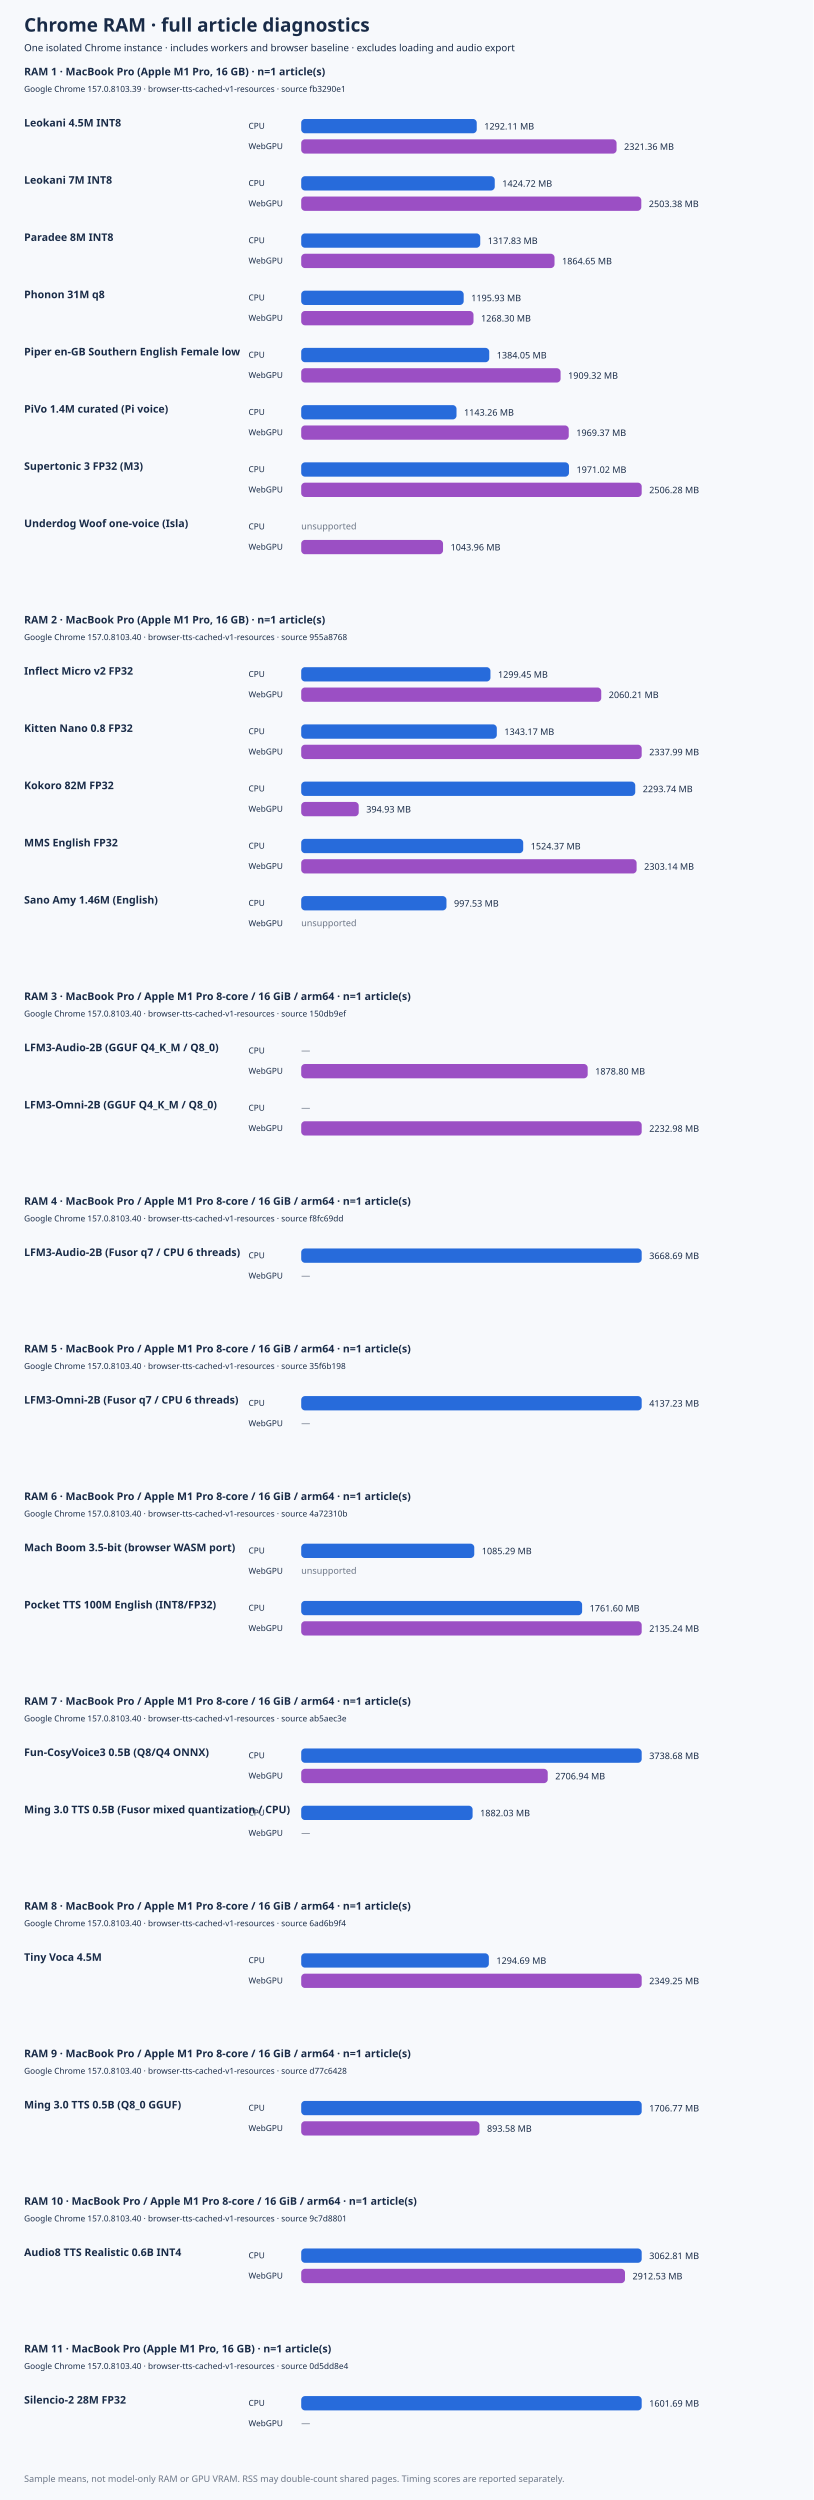
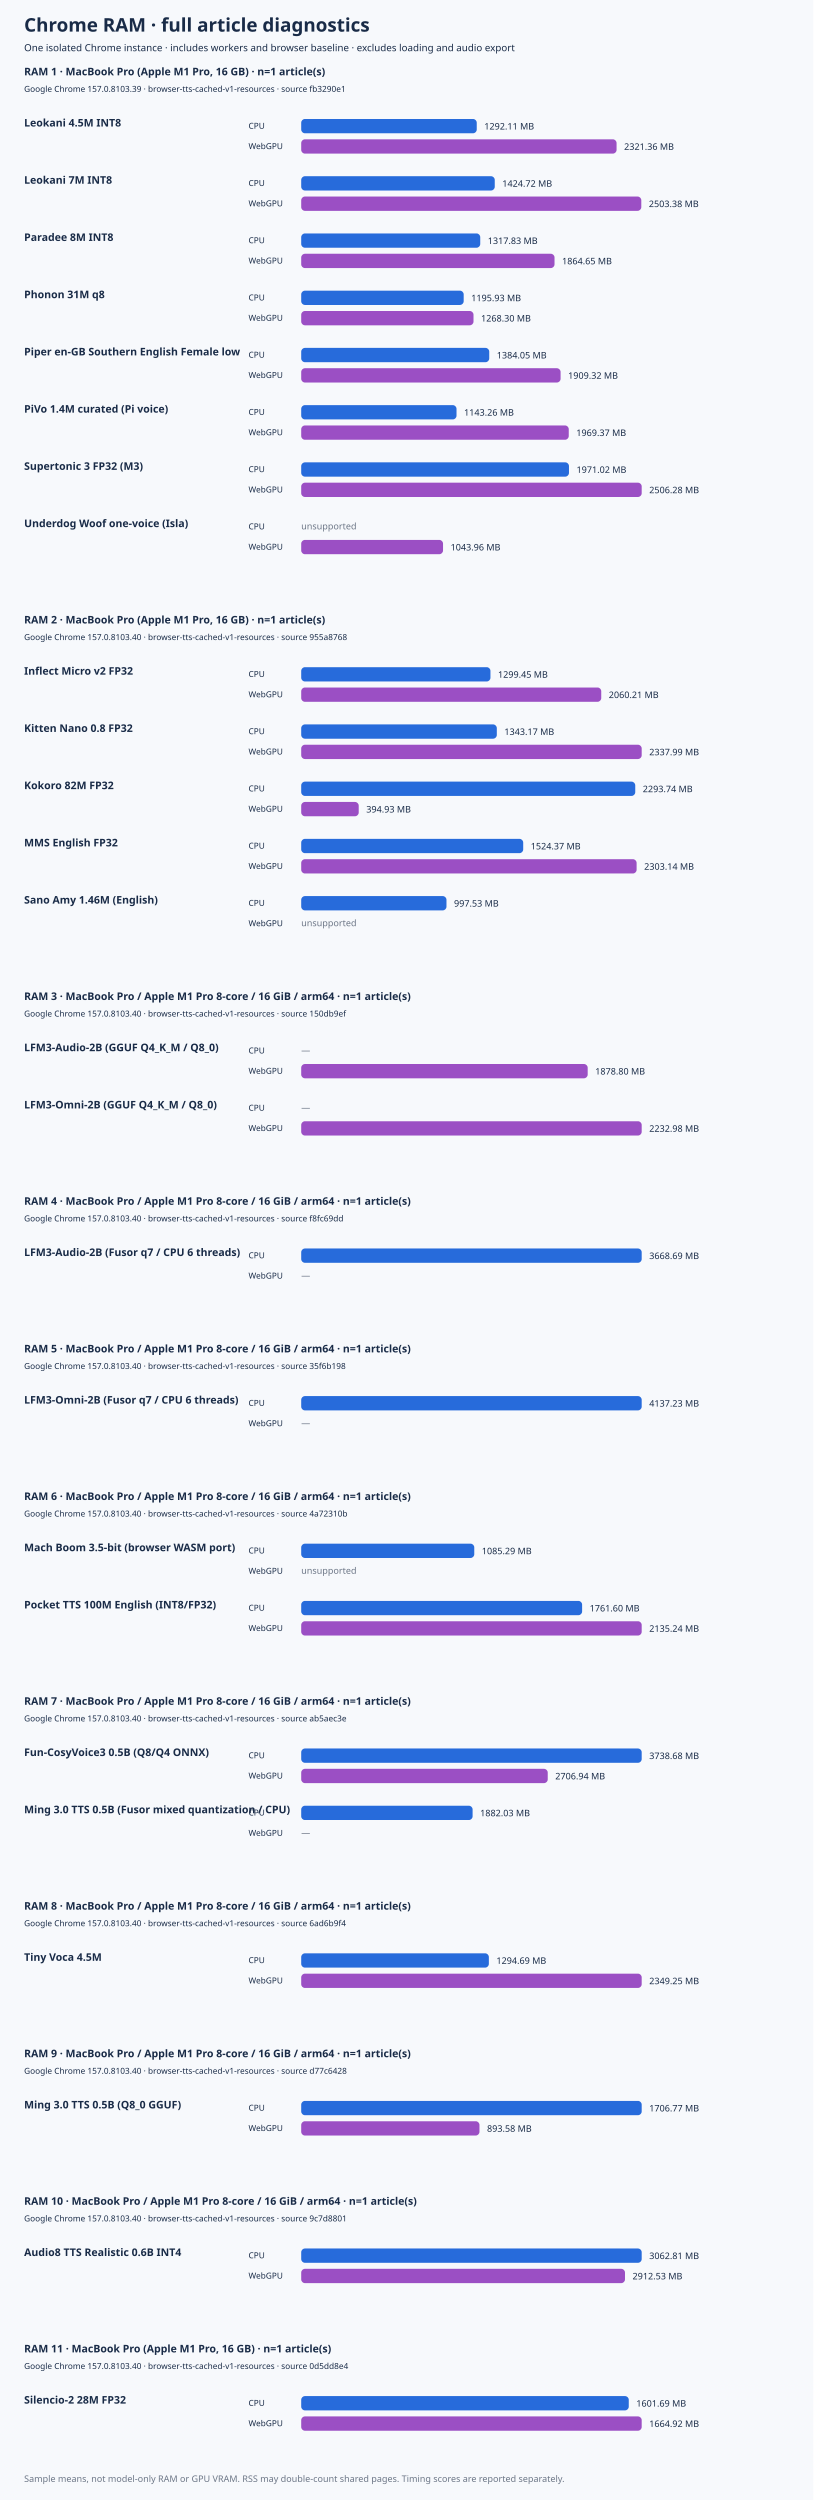
<svg xmlns="http://www.w3.org/2000/svg" width="1080" height="3320" viewBox="0 0 1080 3320" role="img" aria-labelledby="title desc">
  <rect width="100%" height="100%" fill="#f7f9fc" />
  <g font-family="system-ui,sans-serif" fill="#192b47">
    <text x="32" y="42" font-size="25" font-weight="700">Chrome RAM · full article diagnostics</text>
    <text x="32" y="68" font-size="13">One isolated Chrome instance · includes workers and browser baseline · excludes loading and audio export</text>
    <text x="32" y="100" font-size="14" font-weight="700">RAM 1 · MacBook Pro (Apple M1 Pro, 16 GB) · n=1 article(s)</text>
    <text x="32" y="122" font-size="11">Google Chrome 157.0.8103.39 · browser-tts-cached-v1-resources · source fb3290e1</text>
    <text x="32" y="168" font-size="14" font-weight="600">Leokani 4.5M INT8</text>
    <text x="330" y="171" font-size="11">CPU</text>
    <rect x="400" y="158" width="233.12" height="19" rx="5" fill="#276bdb" />
    <text x="643.12" y="172" font-size="12">1292.11 MB</text>
    <text x="330" y="198" font-size="11">WebGPU</text>
    <rect x="400" y="185" width="418.81" height="19" rx="5" fill="#9b4fc4" />
    <text x="828.81" y="199" font-size="12">2321.36 MB</text>
    <text x="32" y="244" font-size="14" font-weight="600">Leokani 7M INT8</text>
    <text x="330" y="247" font-size="11">CPU</text>
    <rect x="400" y="234" width="257.04" height="19" rx="5" fill="#276bdb" />
    <text x="667.04" y="248" font-size="12">1424.72 MB</text>
    <text x="330" y="274" font-size="11">WebGPU</text>
    <rect x="400" y="261" width="451.65" height="19" rx="5" fill="#9b4fc4" />
    <text x="861.65" y="275" font-size="12">2503.38 MB</text>
    <text x="32" y="320" font-size="14" font-weight="600">Paradee 8M INT8</text>
    <text x="330" y="323" font-size="11">CPU</text>
    <rect x="400" y="310" width="237.76" height="19" rx="5" fill="#276bdb" />
    <text x="647.76" y="324" font-size="12">1317.83 MB</text>
    <text x="330" y="350" font-size="11">WebGPU</text>
    <rect x="400" y="337" width="336.41" height="19" rx="5" fill="#9b4fc4" />
    <text x="746.41" y="351" font-size="12">1864.65 MB</text>
    <text x="32" y="396" font-size="14" font-weight="600">Phonon 31M q8</text>
    <text x="330" y="399" font-size="11">CPU</text>
    <rect x="400" y="386" width="215.77" height="19" rx="5" fill="#276bdb" />
    <text x="625.77" y="400" font-size="12">1195.93 MB</text>
    <text x="330" y="426" font-size="11">WebGPU</text>
    <rect x="400" y="413" width="228.82" height="19" rx="5" fill="#9b4fc4" />
    <text x="638.82" y="427" font-size="12">1268.30 MB</text>
    <text x="32" y="472" font-size="14" font-weight="600">Piper en-GB Southern English Female low</text>
    <text x="330" y="475" font-size="11">CPU</text>
    <rect x="400" y="462" width="249.71" height="19" rx="5" fill="#276bdb" />
    <text x="659.71" y="476" font-size="12">1384.05 MB</text>
    <text x="330" y="502" font-size="11">WebGPU</text>
    <rect x="400" y="489" width="344.47" height="19" rx="5" fill="#9b4fc4" />
    <text x="754.47" y="503" font-size="12">1909.32 MB</text>
    <text x="32" y="548" font-size="14" font-weight="600">PiVo 1.4M curated (Pi voice)</text>
    <text x="330" y="551" font-size="11">CPU</text>
    <rect x="400" y="538" width="206.26" height="19" rx="5" fill="#276bdb" />
    <text x="616.26" y="552" font-size="12">1143.26 MB</text>
    <text x="330" y="578" font-size="11">WebGPU</text>
    <rect x="400" y="565" width="355.31" height="19" rx="5" fill="#9b4fc4" />
    <text x="765.31" y="579" font-size="12">1969.37 MB</text>
    <text x="32" y="624" font-size="14" font-weight="600">Supertonic 3 FP32 (M3)</text>
    <text x="330" y="627" font-size="11">CPU</text>
    <rect x="400" y="614" width="355.60" height="19" rx="5" fill="#276bdb" />
    <text x="765.60" y="628" font-size="12">1971.02 MB</text>
    <text x="330" y="654" font-size="11">WebGPU</text>
    <rect x="400" y="641" width="452.17" height="19" rx="5" fill="#9b4fc4" />
    <text x="862.17" y="655" font-size="12">2506.28 MB</text>
    <text x="32" y="700" font-size="14" font-weight="600">Underdog Woof one-voice (Isla)</text>
    <text x="330" y="703" font-size="11">CPU</text>
    <text x="400" y="703" font-size="12" fill="#6c7686">unsupported</text>
    <text x="330" y="730" font-size="11">WebGPU</text>
    <rect x="400" y="717" width="188.35" height="19" rx="5" fill="#9b4fc4" />
    <text x="598.35" y="731" font-size="12">1043.96 MB</text>
    <text x="32" y="828" font-size="14" font-weight="700">RAM 2 · MacBook Pro (Apple M1 Pro, 16 GB) · n=1 article(s)</text>
    <text x="32" y="850" font-size="11">Google Chrome 157.0.8103.40 · browser-tts-cached-v1-resources · source 955a8768</text>
    <text x="32" y="896" font-size="14" font-weight="600">Inflect Micro v2 FP32</text>
    <text x="330" y="899" font-size="11">CPU</text>
    <rect x="400" y="886" width="251.32" height="19" rx="5" fill="#276bdb" />
    <text x="661.32" y="900" font-size="12">1299.45 MB</text>
    <text x="330" y="926" font-size="11">WebGPU</text>
    <rect x="400" y="913" width="398.45" height="19" rx="5" fill="#9b4fc4" />
    <text x="808.45" y="927" font-size="12">2060.21 MB</text>
    <text x="32" y="972" font-size="14" font-weight="600">Kitten Nano 0.8 FP32</text>
    <text x="330" y="975" font-size="11">CPU</text>
    <rect x="400" y="962" width="259.77" height="19" rx="5" fill="#276bdb" />
    <text x="669.77" y="976" font-size="12">1343.17 MB</text>
    <text x="330" y="1002" font-size="11">WebGPU</text>
    <rect x="400" y="989" width="452.17" height="19" rx="5" fill="#9b4fc4" />
    <text x="862.17" y="1003" font-size="12">2337.99 MB</text>
    <text x="32" y="1048" font-size="14" font-weight="600">Kokoro 82M FP32</text>
    <text x="330" y="1051" font-size="11">CPU</text>
    <rect x="400" y="1038" width="443.61" height="19" rx="5" fill="#276bdb" />
    <text x="853.61" y="1052" font-size="12">2293.74 MB</text>
    <text x="330" y="1078" font-size="11">WebGPU</text>
    <rect x="400" y="1065" width="76.38" height="19" rx="5" fill="#9b4fc4" />
    <text x="486.38" y="1079" font-size="12">394.93 MB</text>
    <text x="32" y="1124" font-size="14" font-weight="600">MMS English FP32</text>
    <text x="330" y="1127" font-size="11">CPU</text>
    <rect x="400" y="1114" width="294.82" height="19" rx="5" fill="#276bdb" />
    <text x="704.82" y="1128" font-size="12">1524.37 MB</text>
    <text x="330" y="1154" font-size="11">WebGPU</text>
    <rect x="400" y="1141" width="445.43" height="19" rx="5" fill="#9b4fc4" />
    <text x="855.43" y="1155" font-size="12">2303.14 MB</text>
    <text x="32" y="1200" font-size="14" font-weight="600">Sano Amy 1.46M (English)</text>
    <text x="330" y="1203" font-size="11">CPU</text>
    <rect x="400" y="1190" width="192.92" height="19" rx="5" fill="#276bdb" />
    <text x="602.92" y="1204" font-size="12">997.53 MB</text>
    <text x="330" y="1230" font-size="11">WebGPU</text>
    <text x="400" y="1230" font-size="12" fill="#6c7686">unsupported</text>
    <text x="32" y="1328" font-size="14" font-weight="700">RAM 3 · MacBook Pro / Apple M1 Pro 8-core / 16 GiB / arm64 · n=1 article(s)</text>
    <text x="32" y="1350" font-size="11">Google Chrome 157.0.8103.40 · browser-tts-cached-v1-resources · source 150db9ef</text>
    <text x="32" y="1396" font-size="14" font-weight="600">LFM3-Audio-2B (GGUF Q4_K_M / Q8_0)</text>
    <text x="330" y="1399" font-size="11">CPU</text>
    <text x="400" y="1399" font-size="12" fill="#6c7686">—</text>
    <text x="330" y="1426" font-size="11">WebGPU</text>
    <rect x="400" y="1413" width="380.45" height="19" rx="5" fill="#9b4fc4" />
    <text x="790.45" y="1427" font-size="12">1878.80 MB</text>
    <text x="32" y="1472" font-size="14" font-weight="600">LFM3-Omni-2B (GGUF Q4_K_M / Q8_0)</text>
    <text x="330" y="1475" font-size="11">CPU</text>
    <text x="400" y="1475" font-size="12" fill="#6c7686">—</text>
    <text x="330" y="1502" font-size="11">WebGPU</text>
    <rect x="400" y="1489" width="452.17" height="19" rx="5" fill="#9b4fc4" />
    <text x="862.17" y="1503" font-size="12">2232.98 MB</text>
    <text x="32" y="1600" font-size="14" font-weight="700">RAM 4 · MacBook Pro / Apple M1 Pro 8-core / 16 GiB / arm64 · n=1 article(s)</text>
    <text x="32" y="1622" font-size="11">Google Chrome 157.0.8103.40 · browser-tts-cached-v1-resources · source f8fc69dd</text>
    <text x="32" y="1668" font-size="14" font-weight="600">LFM3-Audio-2B (Fusor q7 / CPU 6 threads)</text>
    <text x="330" y="1671" font-size="11">CPU</text>
    <rect x="400" y="1658" width="452.17" height="19" rx="5" fill="#276bdb" />
    <text x="862.17" y="1672" font-size="12">3668.69 MB</text>
    <text x="330" y="1698" font-size="11">WebGPU</text>
    <text x="400" y="1698" font-size="12" fill="#6c7686">—</text>
    <text x="32" y="1796" font-size="14" font-weight="700">RAM 5 · MacBook Pro / Apple M1 Pro 8-core / 16 GiB / arm64 · n=1 article(s)</text>
    <text x="32" y="1818" font-size="11">Google Chrome 157.0.8103.40 · browser-tts-cached-v1-resources · source 35f6b198</text>
    <text x="32" y="1864" font-size="14" font-weight="600">LFM3-Omni-2B (Fusor q7 / CPU 6 threads)</text>
    <text x="330" y="1867" font-size="11">CPU</text>
    <rect x="400" y="1854" width="452.17" height="19" rx="5" fill="#276bdb" />
    <text x="862.17" y="1868" font-size="12">4137.23 MB</text>
    <text x="330" y="1894" font-size="11">WebGPU</text>
    <text x="400" y="1894" font-size="12" fill="#6c7686">—</text>
    <text x="32" y="1992" font-size="14" font-weight="700">RAM 6 · MacBook Pro / Apple M1 Pro 8-core / 16 GiB / arm64 · n=1 article(s)</text>
    <text x="32" y="2014" font-size="11">Google Chrome 157.0.8103.40 · browser-tts-cached-v1-resources · source 4a72310b</text>
    <text x="32" y="2060" font-size="14" font-weight="600">Mach Boom 3.5-bit (browser WASM port)</text>
    <text x="330" y="2063" font-size="11">CPU</text>
    <rect x="400" y="2050" width="229.83" height="19" rx="5" fill="#276bdb" />
    <text x="639.83" y="2064" font-size="12">1085.29 MB</text>
    <text x="330" y="2090" font-size="11">WebGPU</text>
    <text x="400" y="2090" font-size="12" fill="#6c7686">unsupported</text>
    <text x="32" y="2136" font-size="14" font-weight="600">Pocket TTS 100M English (INT8/FP32)</text>
    <text x="330" y="2139" font-size="11">CPU</text>
    <rect x="400" y="2126" width="373.05" height="19" rx="5" fill="#276bdb" />
    <text x="783.05" y="2140" font-size="12">1761.60 MB</text>
    <text x="330" y="2166" font-size="11">WebGPU</text>
    <rect x="400" y="2153" width="452.17" height="19" rx="5" fill="#9b4fc4" />
    <text x="862.17" y="2167" font-size="12">2135.24 MB</text>
    <text x="32" y="2264" font-size="14" font-weight="700">RAM 7 · MacBook Pro / Apple M1 Pro 8-core / 16 GiB / arm64 · n=1 article(s)</text>
    <text x="32" y="2286" font-size="11">Google Chrome 157.0.8103.40 · browser-tts-cached-v1-resources · source ab5aec3e</text>
    <text x="32" y="2332" font-size="14" font-weight="600">Fun-CosyVoice3 0.5B (Q8/Q4 ONNX)</text>
    <text x="330" y="2335" font-size="11">CPU</text>
    <rect x="400" y="2322" width="452.17" height="19" rx="5" fill="#276bdb" />
    <text x="862.17" y="2336" font-size="12">3738.68 MB</text>
    <text x="330" y="2362" font-size="11">WebGPU</text>
    <rect x="400" y="2349" width="327.39" height="19" rx="5" fill="#9b4fc4" />
    <text x="737.39" y="2363" font-size="12">2706.94 MB</text>
    <text x="32" y="2408" font-size="14" font-weight="600">Ming 3.0 TTS 0.5B (Fusor mixed quantization / CPU)</text>
    <text x="330" y="2411" font-size="11">CPU</text>
    <rect x="400" y="2398" width="227.62" height="19" rx="5" fill="#276bdb" />
    <text x="637.62" y="2412" font-size="12">1882.03 MB</text>
    <text x="330" y="2438" font-size="11">WebGPU</text>
    <text x="400" y="2438" font-size="12" fill="#6c7686">—</text>
    <text x="32" y="2536" font-size="14" font-weight="700">RAM 8 · MacBook Pro / Apple M1 Pro 8-core / 16 GiB / arm64 · n=1 article(s)</text>
    <text x="32" y="2558" font-size="11">Google Chrome 157.0.8103.40 · browser-tts-cached-v1-resources · source 6ad6b9f4</text>
    <text x="32" y="2604" font-size="14" font-weight="600">Tiny Voca 4.5M</text>
    <text x="330" y="2607" font-size="11">CPU</text>
    <rect x="400" y="2594" width="249.20" height="19" rx="5" fill="#276bdb" />
    <text x="659.20" y="2608" font-size="12">1294.69 MB</text>
    <text x="330" y="2634" font-size="11">WebGPU</text>
    <rect x="400" y="2621" width="452.17" height="19" rx="5" fill="#9b4fc4" />
    <text x="862.17" y="2635" font-size="12">2349.25 MB</text>
    <text x="32" y="2732" font-size="14" font-weight="700">RAM 9 · MacBook Pro / Apple M1 Pro 8-core / 16 GiB / arm64 · n=1 article(s)</text>
    <text x="32" y="2754" font-size="11">Google Chrome 157.0.8103.40 · browser-tts-cached-v1-resources · source d77c6428</text>
    <text x="32" y="2800" font-size="14" font-weight="600">Ming 3.0 TTS 0.5B (Q8_0 GGUF)</text>
    <text x="330" y="2803" font-size="11">CPU</text>
    <rect x="400" y="2790" width="452.17" height="19" rx="5" fill="#276bdb" />
    <text x="862.17" y="2804" font-size="12">1706.77 MB</text>
    <text x="330" y="2830" font-size="11">WebGPU</text>
    <rect x="400" y="2817" width="236.74" height="19" rx="5" fill="#9b4fc4" />
    <text x="646.74" y="2831" font-size="12">893.58 MB</text>
    <text x="32" y="2928" font-size="14" font-weight="700">RAM 10 · MacBook Pro / Apple M1 Pro 8-core / 16 GiB / arm64 · n=1 article(s)</text>
    <text x="32" y="2950" font-size="11">Google Chrome 157.0.8103.40 · browser-tts-cached-v1-resources · source 9c7d8801</text>
    <text x="32" y="2996" font-size="14" font-weight="600">Audio8 TTS Realistic 0.6B INT4</text>
    <text x="330" y="2999" font-size="11">CPU</text>
    <rect x="400" y="2986" width="452.17" height="19" rx="5" fill="#276bdb" />
    <text x="862.17" y="3000" font-size="12">3062.81 MB</text>
    <text x="330" y="3026" font-size="11">WebGPU</text>
    <rect x="400" y="3013" width="429.99" height="19" rx="5" fill="#9b4fc4" />
    <text x="839.99" y="3027" font-size="12">2912.53 MB</text>
    <text x="32" y="3124" font-size="14" font-weight="700">RAM 11 · MacBook Pro (Apple M1 Pro, 16 GB) · n=1 article(s)</text>
    <text x="32" y="3146" font-size="11">Google Chrome 157.0.8103.40 · browser-tts-cached-v1-resources · source 0d5dd8e4</text>
    <text x="32" y="3192" font-size="14" font-weight="600">Silencio-2 28M FP32</text>
    <text x="330" y="3195" font-size="11">CPU</text>
-     <rect x="400" y="3182" width="452.17" height="19" rx="5" fill="#276bdb" />
-     <text x="862.17" y="3196" font-size="12">1601.69 MB</text>
+     <rect x="400" y="3182" width="435.00" height="19" rx="5" fill="#276bdb" />
+     <text x="845.00" y="3196" font-size="12">1601.69 MB</text>
    <text x="330" y="3222" font-size="11">WebGPU</text>
-     <text x="400" y="3222" font-size="12" fill="#6c7686">—</text>
+     <rect x="400" y="3209" width="452.17" height="19" rx="5" fill="#9b4fc4" />
+     <text x="862.17" y="3223" font-size="12">1664.92 MB</text>
    <text x="32" y="3296" font-size="12" fill="#6c7686">Sample means, not model-only RAM or GPU VRAM. RSS may double-count shared pages. Timing scores are reported separately.</text>
  </g>
</svg>
